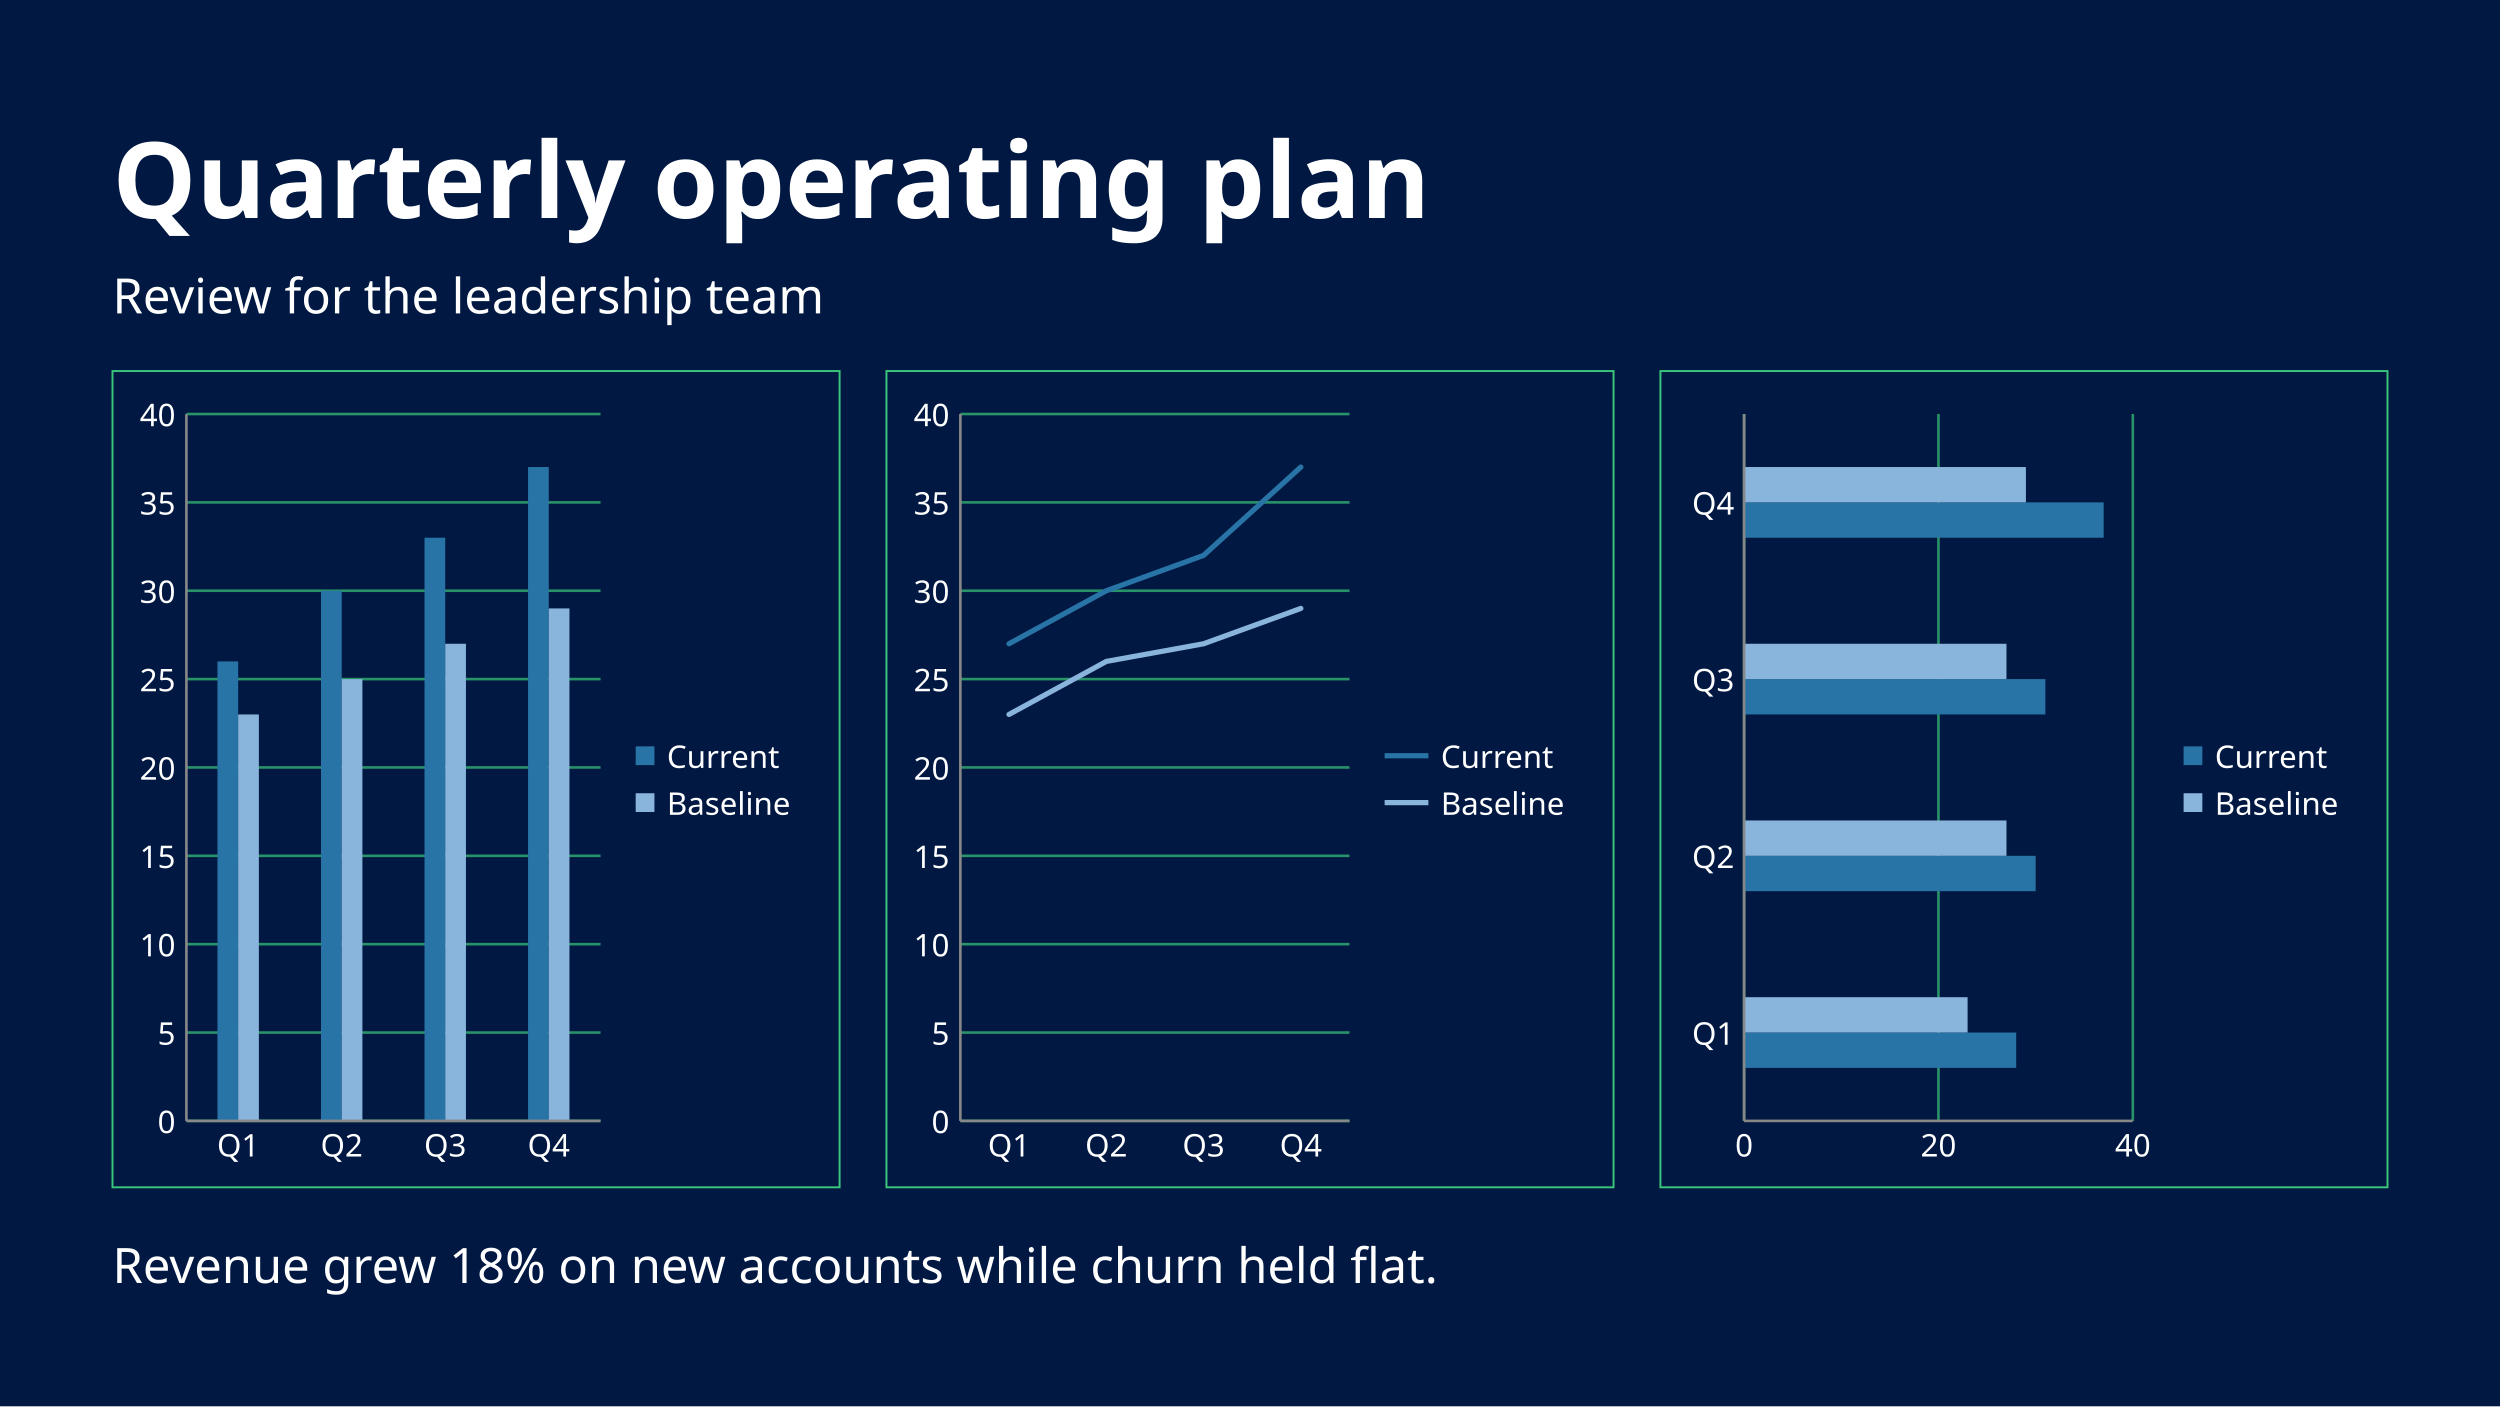
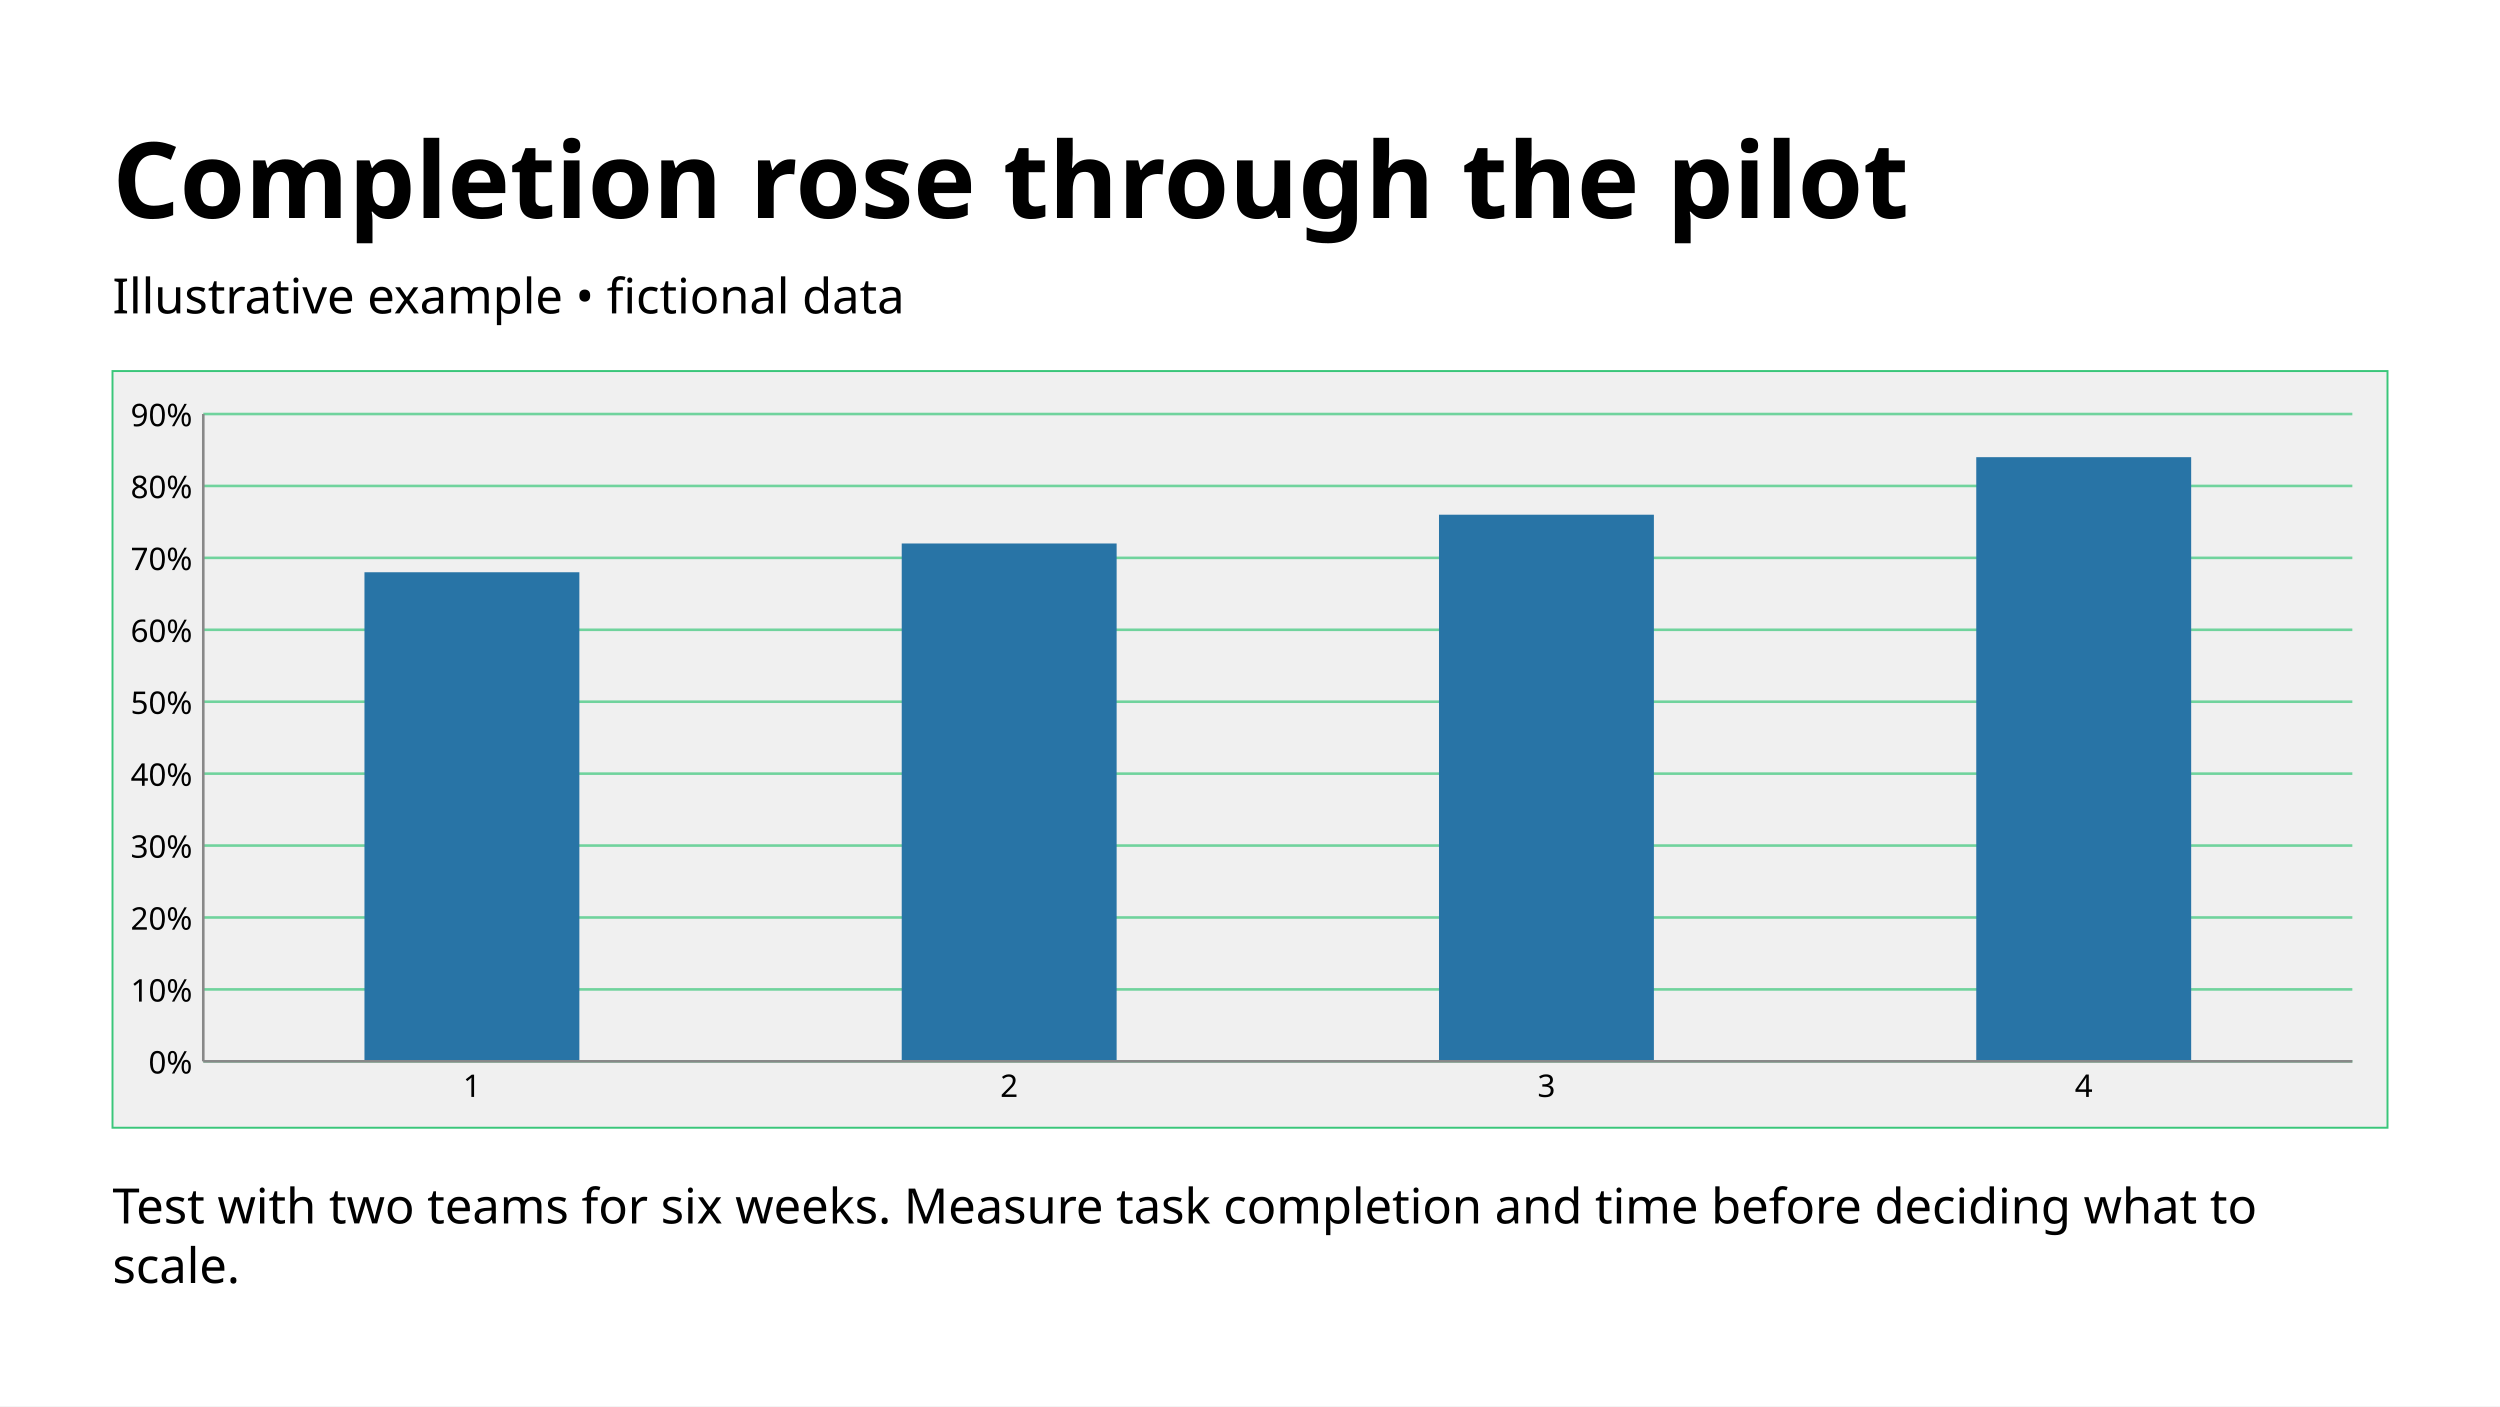
- <svg xmlns="http://www.w3.org/2000/svg" aria-label="Quarterly operating plan" aria-roledescription="slide" height="720" role="group" viewBox="0 0 1280 720" width="1280">
-   <rect aria-hidden="true" fill="#011842" height="720" opacity="1" width="1280" x="0" y="0" />
+ <svg xmlns="http://www.w3.org/2000/svg" aria-label="Completion rose through the pilot" aria-roledescription="slide" height="720" role="group" viewBox="0 0 1280 720" width="1280">
+   <rect aria-hidden="true" fill="#FFFFFF" height="720" opacity="1" width="1280" x="0" y="0" />
  <g>
-     <text fill="#FFFFFF" font-family="Aptos Display, sans-serif" font-size="54" font-weight="700" style="white-space:pre" text-anchor="start" x="57.6" xml:space="preserve" y="111.6">Quarterly operating plan</text>
+     <text fill="#000000" font-family="Aptos Display, sans-serif" font-size="54" font-weight="700" style="white-space:pre" text-anchor="start" x="57.6" xml:space="preserve" y="111.6">Completion rose through the pilot</text>
  </g>
  <g>
-     <text fill="#FFFFFF" font-family="Aptos, sans-serif" font-size="25" font-weight="400" style="white-space:pre" text-anchor="start" x="57.6" xml:space="preserve" y="160.48">Review for the leadership team</text>
+     <text fill="#000000" font-family="Aptos, sans-serif" font-size="25" font-weight="400" style="white-space:pre" text-anchor="start" x="57.6" xml:space="preserve" y="160.48">Illustrative example • fictional data</text>
  </g>
  <g>
-     <rect fill="#011842" height="417.92" stroke="#3AC67A" stroke-width="1" width="372.267" x="57.6" y="189.98" />
-     <rect fill="#2874A6" height="9.6" width="9.6" x="325.467" y="382.14" />
+     <rect fill="#F0F0F0" height="387.42" stroke="#3AC67A" stroke-width="1" width="1164.8" x="57.6" y="189.98" />
    <g>
-       <text fill="#FFFFFF" font-family="Aptos, sans-serif" font-size="16" font-weight="400" style="white-space:pre" text-anchor="start" x="341.467" xml:space="preserve" y="393.18">Current</text>
-     </g>
-     <rect fill="#89B4DC" height="9.6" width="9.6" x="325.467" y="406.14" />
-     <g>
-       <text fill="#FFFFFF" font-family="Aptos, sans-serif" font-size="16" font-weight="400" style="white-space:pre" text-anchor="start" x="341.467" xml:space="preserve" y="417.18">Baseline</text>
+       <text fill="#000000" font-family="Aptos, sans-serif" font-size="16" font-weight="400" style="white-space:pre" text-anchor="middle" x="241.62" xml:space="preserve" y="561.64">1</text>
    </g>
    <g>
-       <text fill="#FFFFFF" font-family="Aptos, sans-serif" font-size="16" font-weight="400" style="white-space:pre" text-anchor="middle" x="121.943" xml:space="preserve" y="592.14">Q1</text>
+       <text fill="#000000" font-family="Aptos, sans-serif" font-size="16" font-weight="400" style="white-space:pre" text-anchor="middle" x="516.7" xml:space="preserve" y="561.64">2</text>
    </g>
    <g>
-       <text fill="#FFFFFF" font-family="Aptos, sans-serif" font-size="16" font-weight="400" style="white-space:pre" text-anchor="middle" x="174.95" xml:space="preserve" y="592.14">Q2</text>
+       <text fill="#000000" font-family="Aptos, sans-serif" font-size="16" font-weight="400" style="white-space:pre" text-anchor="middle" x="791.78" xml:space="preserve" y="561.64">3</text>
    </g>
    <g>
-       <text fill="#FFFFFF" font-family="Aptos, sans-serif" font-size="16" font-weight="400" style="white-space:pre" text-anchor="middle" x="227.957" xml:space="preserve" y="592.14">Q3</text>
+       <text fill="#000000" font-family="Aptos, sans-serif" font-size="16" font-weight="400" style="white-space:pre" text-anchor="middle" x="1066.86" xml:space="preserve" y="561.64">4</text>
    </g>
+     <line stroke="#3AC67A" stroke-opacity="0.7" stroke-width="1.333" x1="104.08" x2="1204.4" y1="543.4" y2="543.4" />
    <g>
-       <text fill="#FFFFFF" font-family="Aptos, sans-serif" font-size="16" font-weight="400" style="white-space:pre" text-anchor="middle" x="280.963" xml:space="preserve" y="592.14">Q4</text>
+       <text fill="#000000" font-family="Aptos, sans-serif" font-size="16" font-weight="400" style="white-space:pre" text-anchor="end" x="98.48" xml:space="preserve" y="549.64">0%</text>
    </g>
-     <line stroke="#3AC67A" stroke-opacity="0.7" stroke-width="1.333" x1="95.44" x2="307.467" y1="573.9" y2="573.9" />
+     <line stroke="#3AC67A" stroke-opacity="0.7" stroke-width="1.333" x1="104.08" x2="1204.4" y1="506.576" y2="506.576" />
    <g>
-       <text fill="#FFFFFF" font-family="Aptos, sans-serif" font-size="16" font-weight="400" style="white-space:pre" text-anchor="end" x="89.84" xml:space="preserve" y="580.14">0</text>
+       <text fill="#000000" font-family="Aptos, sans-serif" font-size="16" font-weight="400" style="white-space:pre" text-anchor="end" x="98.48" xml:space="preserve" y="512.816">10%</text>
    </g>
-     <line stroke="#3AC67A" stroke-opacity="0.7" stroke-width="1.333" x1="95.44" x2="307.467" y1="528.66" y2="528.66" />
+     <line stroke="#3AC67A" stroke-opacity="0.7" stroke-width="1.333" x1="104.08" x2="1204.4" y1="469.751" y2="469.751" />
    <g>
-       <text fill="#FFFFFF" font-family="Aptos, sans-serif" font-size="16" font-weight="400" style="white-space:pre" text-anchor="end" x="89.84" xml:space="preserve" y="534.9">5</text>
+       <text fill="#000000" font-family="Aptos, sans-serif" font-size="16" font-weight="400" style="white-space:pre" text-anchor="end" x="98.48" xml:space="preserve" y="475.991">20%</text>
    </g>
-     <line stroke="#3AC67A" stroke-opacity="0.7" stroke-width="1.333" x1="95.44" x2="307.467" y1="483.42" y2="483.42" />
+     <line stroke="#3AC67A" stroke-opacity="0.7" stroke-width="1.333" x1="104.08" x2="1204.4" y1="432.927" y2="432.927" />
    <g>
-       <text fill="#FFFFFF" font-family="Aptos, sans-serif" font-size="16" font-weight="400" style="white-space:pre" text-anchor="end" x="89.84" xml:space="preserve" y="489.66">10</text>
+       <text fill="#000000" font-family="Aptos, sans-serif" font-size="16" font-weight="400" style="white-space:pre" text-anchor="end" x="98.48" xml:space="preserve" y="439.167">30%</text>
    </g>
-     <line stroke="#3AC67A" stroke-opacity="0.7" stroke-width="1.333" x1="95.44" x2="307.467" y1="438.18" y2="438.18" />
+     <line stroke="#3AC67A" stroke-opacity="0.7" stroke-width="1.333" x1="104.08" x2="1204.4" y1="396.102" y2="396.102" />
    <g>
-       <text fill="#FFFFFF" font-family="Aptos, sans-serif" font-size="16" font-weight="400" style="white-space:pre" text-anchor="end" x="89.84" xml:space="preserve" y="444.42">15</text>
+       <text fill="#000000" font-family="Aptos, sans-serif" font-size="16" font-weight="400" style="white-space:pre" text-anchor="end" x="98.48" xml:space="preserve" y="402.342">40%</text>
    </g>
-     <line stroke="#3AC67A" stroke-opacity="0.7" stroke-width="1.333" x1="95.44" x2="307.467" y1="392.94" y2="392.94" />
+     <line stroke="#3AC67A" stroke-opacity="0.7" stroke-width="1.333" x1="104.08" x2="1204.4" y1="359.278" y2="359.278" />
    <g>
-       <text fill="#FFFFFF" font-family="Aptos, sans-serif" font-size="16" font-weight="400" style="white-space:pre" text-anchor="end" x="89.84" xml:space="preserve" y="399.18">20</text>
+       <text fill="#000000" font-family="Aptos, sans-serif" font-size="16" font-weight="400" style="white-space:pre" text-anchor="end" x="98.48" xml:space="preserve" y="365.518">50%</text>
    </g>
-     <line stroke="#3AC67A" stroke-opacity="0.7" stroke-width="1.333" x1="95.44" x2="307.467" y1="347.7" y2="347.7" />
+     <line stroke="#3AC67A" stroke-opacity="0.7" stroke-width="1.333" x1="104.08" x2="1204.4" y1="322.453" y2="322.453" />
    <g>
-       <text fill="#FFFFFF" font-family="Aptos, sans-serif" font-size="16" font-weight="400" style="white-space:pre" text-anchor="end" x="89.84" xml:space="preserve" y="353.94">25</text>
+       <text fill="#000000" font-family="Aptos, sans-serif" font-size="16" font-weight="400" style="white-space:pre" text-anchor="end" x="98.48" xml:space="preserve" y="328.693">60%</text>
    </g>
-     <line stroke="#3AC67A" stroke-opacity="0.7" stroke-width="1.333" x1="95.44" x2="307.467" y1="302.46" y2="302.46" />
+     <line stroke="#3AC67A" stroke-opacity="0.7" stroke-width="1.333" x1="104.08" x2="1204.4" y1="285.629" y2="285.629" />
    <g>
-       <text fill="#FFFFFF" font-family="Aptos, sans-serif" font-size="16" font-weight="400" style="white-space:pre" text-anchor="end" x="89.84" xml:space="preserve" y="308.7">30</text>
+       <text fill="#000000" font-family="Aptos, sans-serif" font-size="16" font-weight="400" style="white-space:pre" text-anchor="end" x="98.48" xml:space="preserve" y="291.869">70%</text>
    </g>
-     <line stroke="#3AC67A" stroke-opacity="0.7" stroke-width="1.333" x1="95.44" x2="307.467" y1="257.22" y2="257.22" />
+     <line stroke="#3AC67A" stroke-opacity="0.7" stroke-width="1.333" x1="104.08" x2="1204.4" y1="248.804" y2="248.804" />
    <g>
-       <text fill="#FFFFFF" font-family="Aptos, sans-serif" font-size="16" font-weight="400" style="white-space:pre" text-anchor="end" x="89.84" xml:space="preserve" y="263.46">35</text>
+       <text fill="#000000" font-family="Aptos, sans-serif" font-size="16" font-weight="400" style="white-space:pre" text-anchor="end" x="98.48" xml:space="preserve" y="255.044">80%</text>
    </g>
-     <line stroke="#3AC67A" stroke-opacity="0.7" stroke-width="1.333" x1="95.44" x2="307.467" y1="211.98" y2="211.98" />
+     <line stroke="#3AC67A" stroke-opacity="0.7" stroke-width="1.333" x1="104.08" x2="1204.4" y1="211.98" y2="211.98" />
    <g>
-       <text fill="#FFFFFF" font-family="Aptos, sans-serif" font-size="16" font-weight="400" style="white-space:pre" text-anchor="end" x="89.84" xml:space="preserve" y="218.22">40</text>
+       <text fill="#000000" font-family="Aptos, sans-serif" font-size="16" font-weight="400" style="white-space:pre" text-anchor="end" x="98.48" xml:space="preserve" y="218.22">90%</text>
    </g>
-     <rect fill="#2874A6" height="235.248" width="10.601" x="111.342" y="338.652" />
-     <rect fill="#2874A6" height="271.44" width="10.601" x="164.349" y="302.46" />
-     <rect fill="#2874A6" height="298.584" width="10.601" x="217.355" y="275.316" />
-     <rect fill="#2874A6" height="334.776" width="10.601" x="270.362" y="239.124" />
-     <rect fill="#89B4DC" height="208.104" width="10.601" x="121.943" y="365.796" />
-     <rect fill="#89B4DC" height="226.2" width="10.601" x="174.95" y="347.7" />
-     <rect fill="#89B4DC" height="244.296" width="10.601" x="227.957" y="329.604" />
-     <rect fill="#89B4DC" height="262.392" width="10.601" x="280.963" y="311.508" />
-     <line stroke="#888888" stroke-width="1.333" x1="95.44" x2="95.44" y1="211.98" y2="573.9" />
-     <line stroke="#888888" stroke-width="1.333" x1="95.44" x2="307.467" y1="573.9" y2="573.9" />
+     <rect fill="#2874A6" height="250.406" width="110.032" x="186.604" y="292.994" />
+     <rect fill="#2874A6" height="265.136" width="110.032" x="461.684" y="278.264" />
+     <rect fill="#2874A6" height="279.866" width="110.032" x="736.764" y="263.534" />
+     <rect fill="#2874A6" height="309.325" width="110.032" x="1011.844" y="234.075" />
+     <line stroke="#888888" stroke-width="1.333" x1="104.08" x2="104.08" y1="211.98" y2="543.4" />
+     <line stroke="#888888" stroke-width="1.333" x1="104.08" x2="1204.4" y1="543.4" y2="543.4" />
  </g>
  <g>
-     <rect fill="#011842" height="417.92" stroke="#3AC67A" stroke-width="1" width="372.267" x="453.867" y="189.98" />
-     <polyline fill="none" points="708.933,386.94 731.333,386.94" stroke="#2874A6" stroke-width="2.667" />
-     <g>
-       <text fill="#FFFFFF" font-family="Aptos, sans-serif" font-size="16" font-weight="400" style="white-space:pre" text-anchor="start" x="737.733" xml:space="preserve" y="393.18">Current</text>
-     </g>
-     <polyline fill="none" points="708.933,410.94 731.333,410.94" stroke="#89B4DC" stroke-width="2.667" />
-     <g>
-       <text fill="#FFFFFF" font-family="Aptos, sans-serif" font-size="16" font-weight="400" style="white-space:pre" text-anchor="start" x="737.733" xml:space="preserve" y="417.18">Baseline</text>
-     </g>
-     <g>
-       <text fill="#FFFFFF" font-family="Aptos, sans-serif" font-size="16" font-weight="400" style="white-space:pre" text-anchor="middle" x="516.61" xml:space="preserve" y="592.14">Q1</text>
-     </g>
-     <g>
-       <text fill="#FFFFFF" font-family="Aptos, sans-serif" font-size="16" font-weight="400" style="white-space:pre" text-anchor="middle" x="566.417" xml:space="preserve" y="592.14">Q2</text>
-     </g>
-     <g>
-       <text fill="#FFFFFF" font-family="Aptos, sans-serif" font-size="16" font-weight="400" style="white-space:pre" text-anchor="middle" x="616.223" xml:space="preserve" y="592.14">Q3</text>
-     </g>
-     <g>
-       <text fill="#FFFFFF" font-family="Aptos, sans-serif" font-size="16" font-weight="400" style="white-space:pre" text-anchor="middle" x="666.03" xml:space="preserve" y="592.14">Q4</text>
-     </g>
-     <line stroke="#3AC67A" stroke-opacity="0.7" stroke-width="1.333" x1="491.707" x2="690.933" y1="573.9" y2="573.9" />
-     <g>
-       <text fill="#FFFFFF" font-family="Aptos, sans-serif" font-size="16" font-weight="400" style="white-space:pre" text-anchor="end" x="486.107" xml:space="preserve" y="580.14">0</text>
-     </g>
-     <line stroke="#3AC67A" stroke-opacity="0.7" stroke-width="1.333" x1="491.707" x2="690.933" y1="528.66" y2="528.66" />
-     <g>
-       <text fill="#FFFFFF" font-family="Aptos, sans-serif" font-size="16" font-weight="400" style="white-space:pre" text-anchor="end" x="486.107" xml:space="preserve" y="534.9">5</text>
-     </g>
-     <line stroke="#3AC67A" stroke-opacity="0.7" stroke-width="1.333" x1="491.707" x2="690.933" y1="483.42" y2="483.42" />
-     <g>
-       <text fill="#FFFFFF" font-family="Aptos, sans-serif" font-size="16" font-weight="400" style="white-space:pre" text-anchor="end" x="486.107" xml:space="preserve" y="489.66">10</text>
-     </g>
-     <line stroke="#3AC67A" stroke-opacity="0.7" stroke-width="1.333" x1="491.707" x2="690.933" y1="438.18" y2="438.18" />
-     <g>
-       <text fill="#FFFFFF" font-family="Aptos, sans-serif" font-size="16" font-weight="400" style="white-space:pre" text-anchor="end" x="486.107" xml:space="preserve" y="444.42">15</text>
-     </g>
-     <line stroke="#3AC67A" stroke-opacity="0.7" stroke-width="1.333" x1="491.707" x2="690.933" y1="392.94" y2="392.94" />
-     <g>
-       <text fill="#FFFFFF" font-family="Aptos, sans-serif" font-size="16" font-weight="400" style="white-space:pre" text-anchor="end" x="486.107" xml:space="preserve" y="399.18">20</text>
-     </g>
-     <line stroke="#3AC67A" stroke-opacity="0.7" stroke-width="1.333" x1="491.707" x2="690.933" y1="347.7" y2="347.7" />
-     <g>
-       <text fill="#FFFFFF" font-family="Aptos, sans-serif" font-size="16" font-weight="400" style="white-space:pre" text-anchor="end" x="486.107" xml:space="preserve" y="353.94">25</text>
-     </g>
-     <line stroke="#3AC67A" stroke-opacity="0.7" stroke-width="1.333" x1="491.707" x2="690.933" y1="302.46" y2="302.46" />
-     <g>
-       <text fill="#FFFFFF" font-family="Aptos, sans-serif" font-size="16" font-weight="400" style="white-space:pre" text-anchor="end" x="486.107" xml:space="preserve" y="308.7">30</text>
-     </g>
-     <line stroke="#3AC67A" stroke-opacity="0.7" stroke-width="1.333" x1="491.707" x2="690.933" y1="257.22" y2="257.22" />
-     <g>
-       <text fill="#FFFFFF" font-family="Aptos, sans-serif" font-size="16" font-weight="400" style="white-space:pre" text-anchor="end" x="486.107" xml:space="preserve" y="263.46">35</text>
-     </g>
-     <line stroke="#3AC67A" stroke-opacity="0.7" stroke-width="1.333" x1="491.707" x2="690.933" y1="211.98" y2="211.98" />
-     <g>
-       <text fill="#FFFFFF" font-family="Aptos, sans-serif" font-size="16" font-weight="400" style="white-space:pre" text-anchor="end" x="486.107" xml:space="preserve" y="218.22">40</text>
-     </g>
-     <polyline fill="none" points="516.61,329.604 566.417,302.46 616.223,284.364 666.03,239.124" stroke="#2874A6" stroke-linecap="round" stroke-linejoin="round" stroke-width="2.667" />
-     <polyline fill="none" points="516.61,365.796 566.417,338.652 616.223,329.604 666.03,311.508" stroke="#89B4DC" stroke-linecap="round" stroke-linejoin="round" stroke-width="2.667" />
-     <line stroke="#888888" stroke-width="1.333" x1="491.707" x2="491.707" y1="211.98" y2="573.9" />
-     <line stroke="#888888" stroke-width="1.333" x1="491.707" x2="690.933" y1="573.9" y2="573.9" />
-   </g>
-   <g>
-     <rect fill="#011842" height="417.92" stroke="#3AC67A" stroke-width="1" width="372.267" x="850.133" y="189.98" />
-     <rect fill="#2874A6" height="9.6" width="9.6" x="1118" y="382.14" />
-     <g>
-       <text fill="#FFFFFF" font-family="Aptos, sans-serif" font-size="16" font-weight="400" style="white-space:pre" text-anchor="start" x="1134" xml:space="preserve" y="393.18">Current</text>
-     </g>
-     <rect fill="#89B4DC" height="9.6" width="9.6" x="1118" y="406.14" />
-     <g>
-       <text fill="#FFFFFF" font-family="Aptos, sans-serif" font-size="16" font-weight="400" style="white-space:pre" text-anchor="start" x="1134" xml:space="preserve" y="417.18">Baseline</text>
-     </g>
-     <g>
-       <text fill="#FFFFFF" font-family="Aptos, sans-serif" font-size="16" font-weight="400" style="white-space:pre" text-anchor="end" x="887.973" xml:space="preserve" y="534.9">Q1</text>
-     </g>
-     <g>
-       <text fill="#FFFFFF" font-family="Aptos, sans-serif" font-size="16" font-weight="400" style="white-space:pre" text-anchor="end" x="887.973" xml:space="preserve" y="444.42">Q2</text>
-     </g>
-     <g>
-       <text fill="#FFFFFF" font-family="Aptos, sans-serif" font-size="16" font-weight="400" style="white-space:pre" text-anchor="end" x="887.973" xml:space="preserve" y="353.94">Q3</text>
-     </g>
-     <g>
-       <text fill="#FFFFFF" font-family="Aptos, sans-serif" font-size="16" font-weight="400" style="white-space:pre" text-anchor="end" x="887.973" xml:space="preserve" y="263.46">Q4</text>
-     </g>
-     <line stroke="#3AC67A" stroke-opacity="0.7" stroke-width="1.333" x1="892.973" x2="892.973" y1="211.98" y2="573.9" />
-     <g>
-       <text fill="#FFFFFF" font-family="Aptos, sans-serif" font-size="16" font-weight="400" style="white-space:pre" text-anchor="middle" x="892.973" xml:space="preserve" y="592.14">0</text>
-     </g>
-     <line stroke="#3AC67A" stroke-opacity="0.7" stroke-width="1.333" x1="992.487" x2="992.487" y1="211.98" y2="573.9" />
-     <g>
-       <text fill="#FFFFFF" font-family="Aptos, sans-serif" font-size="16" font-weight="400" style="white-space:pre" text-anchor="middle" x="992.487" xml:space="preserve" y="592.14">20</text>
-     </g>
-     <line stroke="#3AC67A" stroke-opacity="0.7" stroke-width="1.333" x1="1092" x2="1092" y1="211.98" y2="573.9" />
-     <g>
-       <text fill="#FFFFFF" font-family="Aptos, sans-serif" font-size="16" font-weight="400" style="white-space:pre" text-anchor="middle" x="1092" xml:space="preserve" y="592.14">40</text>
-     </g>
-     <rect fill="#2874A6" height="18.096" width="139.319" x="892.973" y="528.66" />
-     <rect fill="#2874A6" height="18.096" width="149.27" x="892.973" y="438.18" />
-     <rect fill="#2874A6" height="18.096" width="154.246" x="892.973" y="347.7" />
-     <rect fill="#2874A6" height="18.096" width="184.1" x="892.973" y="257.22" />
-     <rect fill="#89B4DC" height="18.096" width="114.44" x="892.973" y="510.564" />
-     <rect fill="#89B4DC" height="18.096" width="134.343" x="892.973" y="420.084" />
-     <rect fill="#89B4DC" height="18.096" width="134.343" x="892.973" y="329.604" />
-     <rect fill="#89B4DC" height="18.096" width="144.294" x="892.973" y="239.124" />
-     <line stroke="#888888" stroke-width="1.333" x1="892.973" x2="892.973" y1="211.98" y2="573.9" />
-     <line stroke="#888888" stroke-width="1.333" x1="892.973" x2="1092" y1="573.9" y2="573.9" />
-   </g>
-   <g>
-     <text fill="#FFFFFF" font-family="Aptos, sans-serif" font-size="25" font-weight="400" style="white-space:pre" text-anchor="start" x="57.6" xml:space="preserve" y="656.9">Revenue grew 18% on new accounts while churn held flat.</text>
+     <text fill="#000000" font-family="Aptos, sans-serif" font-size="25" font-weight="400" style="white-space:pre" text-anchor="start" x="57.6" xml:space="preserve" y="626.4">Test with two teams for six weeks. Measure task completion and time before deciding what to </text>
+     <text fill="#000000" font-family="Aptos, sans-serif" font-size="25" font-weight="400" style="white-space:pre" text-anchor="start" x="57.6" xml:space="preserve" y="656.9">scale.</text>
  </g>
</svg>
